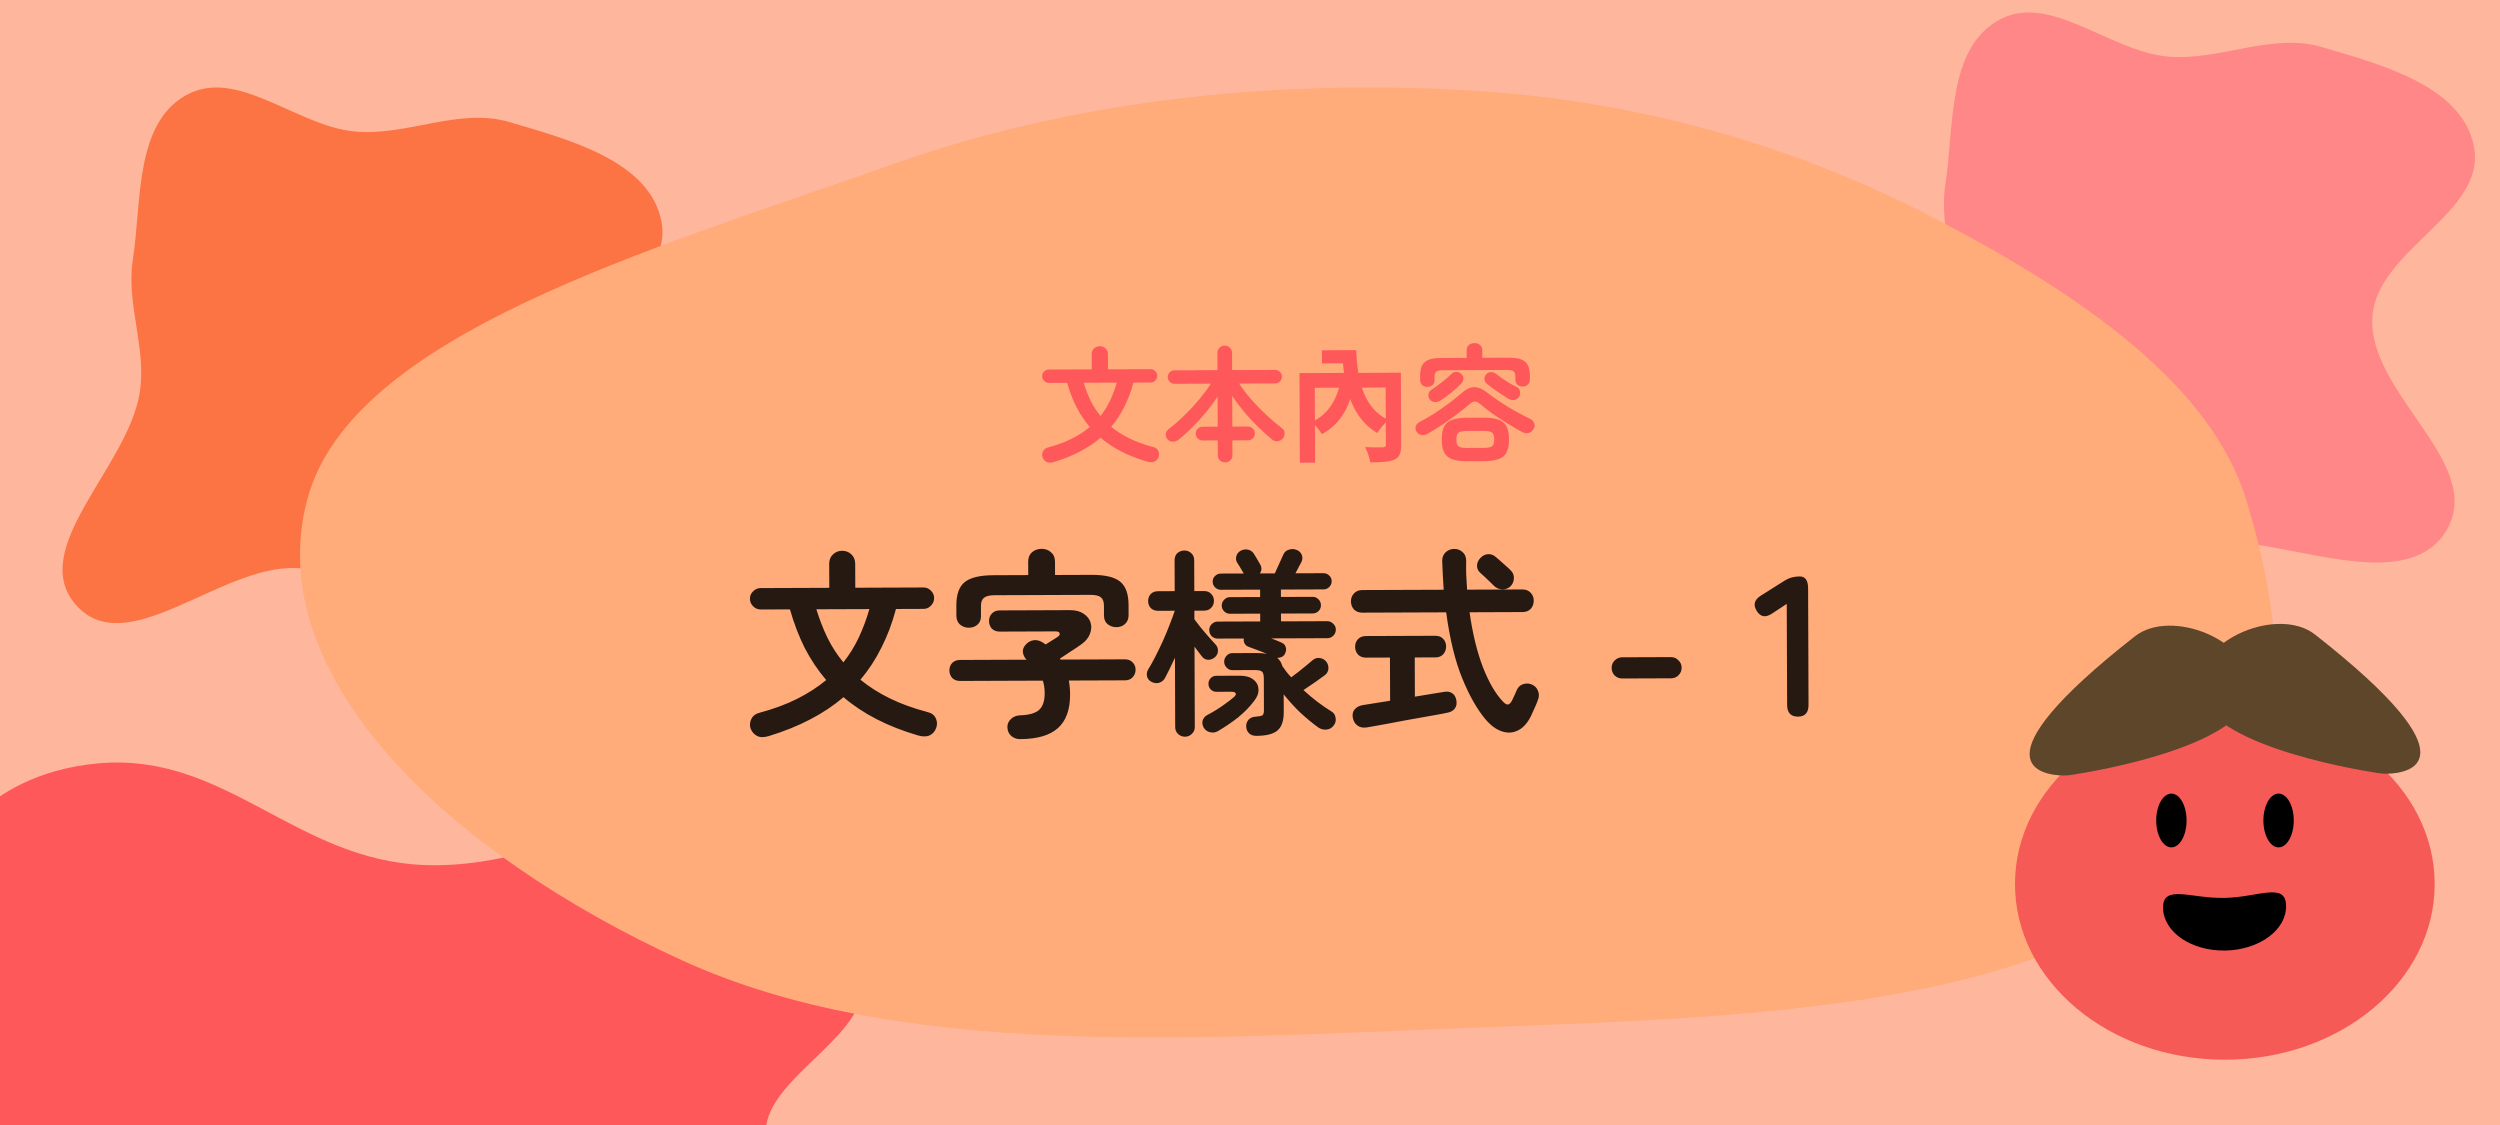
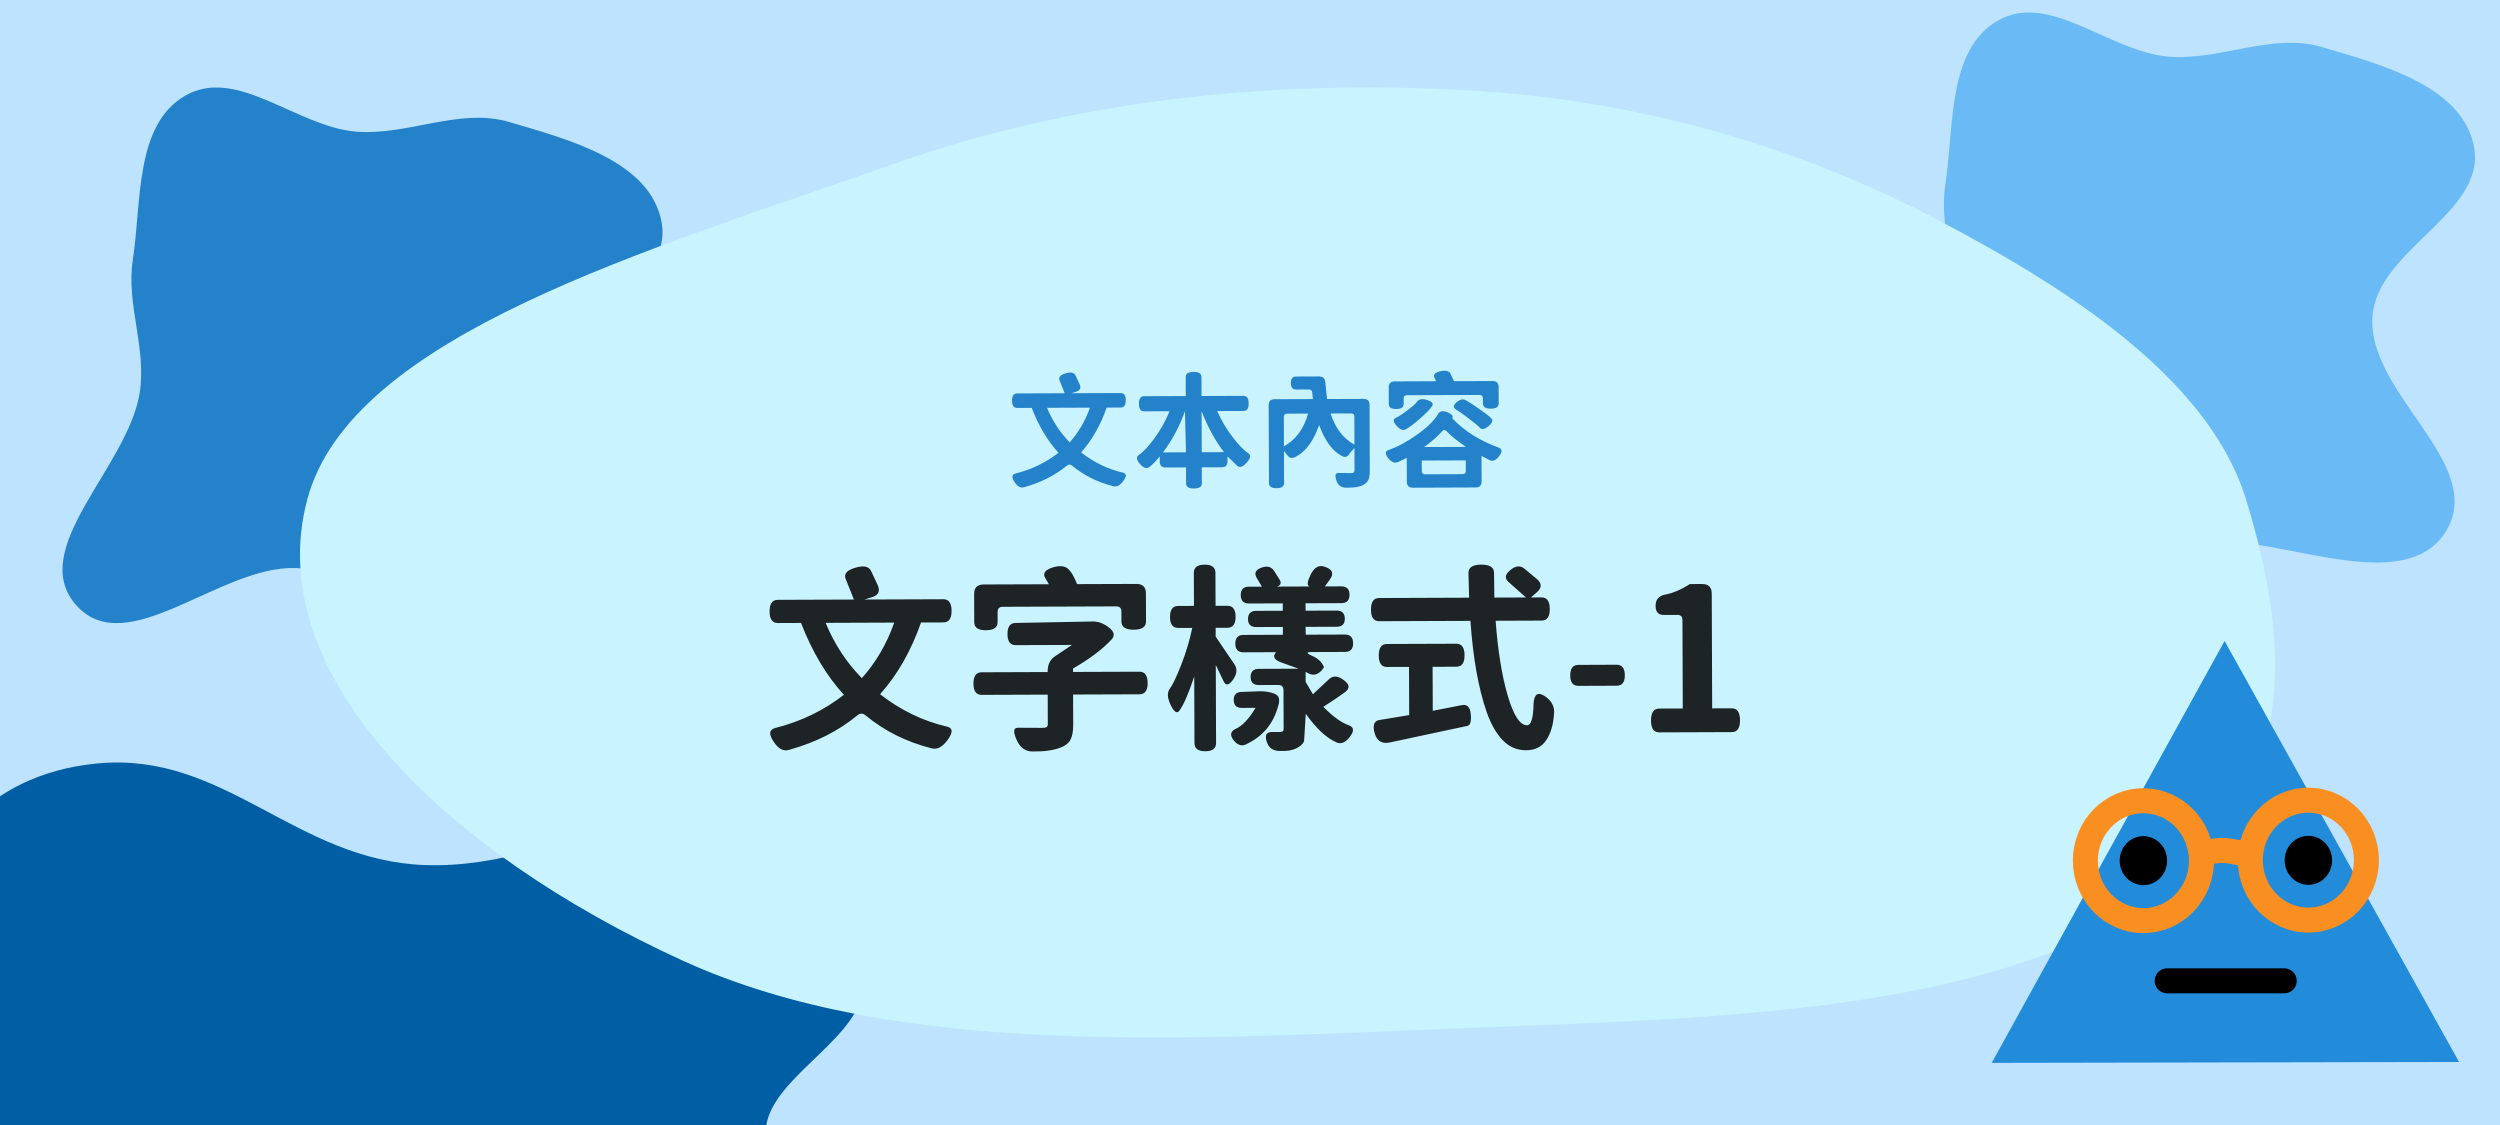
<svg xmlns="http://www.w3.org/2000/svg" width="200" height="90" viewBox="0 0 200 90" fill="none">
-   <g clip-path="url(#clip0_1260_3864)">
-     <rect width="200" height="90" fill="#FEB79D" />
-     <path fill-rule="evenodd" clip-rule="evenodd" d="M-6.18 85.526C-5.521 81.351 -9.948 77.257 -7.655 73.239C-4.948 68.497 -1.652 61.992 7.772 61.078C17.997 60.087 23.6 68.826 33.978 69.205C45.818 69.637 56.588 60.196 66.887 63.237C76.243 66 70.121 74.012 68.975 79.539C68.168 83.434 61.536 86.431 61.267 90.346C60.85 96.397 75.769 103.853 67.023 107.895C58.356 111.9 45.738 103.802 34.253 102.83C27.316 102.243 20.566 103.925 13.618 103.373C4.658 102.66 -7.251 103.227 -11.753 99.17C-16.321 95.052 -6.927 90.254 -6.18 85.526Z" fill="#FE585B" />
-     <path fill-rule="evenodd" clip-rule="evenodd" d="M28.474 10.53C32.649 10.872 36.743 8.58 40.761 9.767C45.503 11.168 52.008 12.874 52.922 17.752C53.913 23.046 45.174 25.946 44.795 31.318C44.363 37.447 53.804 43.022 50.763 48.353C48 53.196 39.988 50.027 34.461 49.434C30.566 49.016 27.569 45.584 23.654 45.444C17.603 45.228 10.147 52.951 6.105 48.424C2.1 43.937 10.197 37.406 11.17 31.46C11.758 27.869 10.075 24.375 10.627 20.779C11.34 16.14 10.773 9.976 14.83 7.646C18.948 5.281 23.746 10.143 28.474 10.53Z" fill="#FC7443" />
-     <path fill-rule="evenodd" clip-rule="evenodd" d="M173.474 4.53C177.649 4.872 181.743 2.58 185.761 3.767C190.503 5.168 197.008 6.874 197.922 11.752C198.913 17.046 190.174 19.946 189.795 25.318C189.363 31.447 198.804 37.022 195.763 42.353C193 47.196 184.988 44.027 179.461 43.434C175.566 43.016 172.569 39.584 168.654 39.444C162.603 39.228 155.147 46.951 151.105 42.424C147.1 37.937 155.198 31.406 156.17 25.46C156.757 21.869 155.075 18.375 155.627 14.779C156.34 10.14 155.773 3.976 159.83 1.646C163.948 -0.719 168.746 4.143 173.474 4.53Z" fill="#FF8787" />
-     <path fill-rule="evenodd" clip-rule="evenodd" d="M117.063 7.205C131.49 7.98 144.155 11.905 154.996 17.578C166.733 23.719 176.896 30.86 179.688 39.971C183.097 51.095 184.354 63.745 171.749 72.255C158.691 81.071 136.857 81.474 117.063 82.25C95.236 83.105 71.899 84.751 54.603 76.845C35.616 68.165 20.857 53.977 24.577 39.971C28.089 26.753 52.105 19.98 71.539 13.095C85.386 8.19 100.98 6.341 117.063 7.205Z" fill="#FFAB7A" />
-     <ellipse cx="177.987" cy="70.727" rx="16.788" ry="14.051" fill="#F55A57" />
-     <ellipse cx="173.711" cy="65.639" rx="1.215" ry="2.151" fill="black" />
-     <ellipse cx="182.286" cy="65.639" rx="1.215" ry="2.151" fill="black" />
-     <path d="M173.043 72.644C173.079 74.572 175.312 76.094 178.031 76.043C180.749 75.992 182.924 74.388 182.888 72.46C182.852 70.533 180.67 71.782 177.952 71.833C175.233 71.884 173.007 70.717 173.043 72.644Z" fill="black" />
-     <path d="M170.796 50.904C173.677 48.645 180.1 51.191 180.1 55.022C180.101 59.542 168.086 61.623 165.801 61.978C165.552 62.017 165.303 62.044 165.054 62.039C163.425 62.006 157.615 61.237 170.796 50.904Z" fill="#6E5232" />
-     <path d="M170.796 50.904C173.677 48.645 180.1 51.191 180.1 55.022C180.101 59.542 168.086 61.623 165.801 61.978C165.552 62.017 165.303 62.044 165.054 62.039C163.425 62.006 157.615 61.237 170.796 50.904Z" fill="url(#paint0_radial_1260_3864)" fill-opacity="0.15" />
-     <path d="M185.2 50.763C182.319 48.505 175.896 51.051 175.896 54.881C175.896 59.401 187.91 61.483 190.195 61.837C190.445 61.876 190.693 61.903 190.942 61.898C192.571 61.866 198.381 61.097 185.2 50.763Z" fill="#6E5232" />
-     <path d="M185.2 50.763C182.319 48.505 175.896 51.051 175.896 54.881C175.896 59.401 187.91 61.483 190.195 61.837C190.445 61.876 190.693 61.903 190.942 61.898C192.571 61.866 198.381 61.097 185.2 50.763Z" fill="url(#paint1_radial_1260_3864)" fill-opacity="0.15" />
-     <path d="M84.316 36.961C84.07 37.035 83.873 37.032 83.726 36.953C83.579 36.88 83.472 36.757 83.405 36.584C83.351 36.424 83.364 36.264 83.443 36.104C83.522 35.944 83.662 35.84 83.862 35.792C84.568 35.603 85.194 35.371 85.739 35.096C86.285 34.82 86.767 34.508 87.186 34.16C86.771 33.675 86.412 33.14 86.11 32.554C85.814 31.962 85.569 31.319 85.373 30.627L83.913 30.632C83.766 30.633 83.639 30.58 83.532 30.474C83.425 30.367 83.371 30.241 83.371 30.094C83.37 29.948 83.423 29.824 83.529 29.724C83.635 29.617 83.762 29.563 83.909 29.562L87.339 29.549L87.334 28.349C87.334 28.156 87.396 27.999 87.522 27.879C87.649 27.758 87.802 27.698 87.982 27.697C88.162 27.697 88.315 27.756 88.442 27.875C88.57 27.995 88.633 28.151 88.634 28.345L88.639 29.545L92.049 29.532C92.195 29.532 92.319 29.584 92.419 29.691C92.526 29.79 92.58 29.913 92.581 30.06C92.581 30.207 92.528 30.334 92.422 30.441C92.322 30.548 92.199 30.602 92.053 30.602L90.673 30.607C90.489 31.301 90.248 31.942 89.95 32.53C89.659 33.118 89.307 33.656 88.896 34.144C89.324 34.495 89.815 34.807 90.369 35.078C90.924 35.35 91.551 35.577 92.252 35.761C92.452 35.807 92.589 35.91 92.663 36.07C92.737 36.23 92.744 36.389 92.685 36.55C92.625 36.723 92.519 36.847 92.366 36.921C92.22 36.995 92.026 36.999 91.786 36.933C90.271 36.492 89.025 35.853 88.049 35.017C87.564 35.432 87.012 35.801 86.393 36.123C85.781 36.445 85.089 36.725 84.316 36.961ZM88.043 33.277C88.341 32.903 88.596 32.492 88.808 32.044C89.02 31.597 89.198 31.119 89.343 30.612L86.693 30.622C86.848 31.128 87.033 31.604 87.248 32.05C87.47 32.496 87.734 32.905 88.043 33.277ZM98.016 36.99C97.85 36.991 97.709 36.938 97.596 36.832C97.482 36.725 97.425 36.582 97.424 36.402L97.42 35.232L96.21 35.237C96.063 35.237 95.933 35.184 95.819 35.078C95.712 34.965 95.658 34.835 95.658 34.689C95.657 34.535 95.71 34.405 95.816 34.298C95.929 34.191 96.059 34.137 96.206 34.137L97.416 34.132L97.407 31.732C97.135 32.14 96.83 32.551 96.491 32.966C96.153 33.38 95.794 33.775 95.416 34.15C95.044 34.524 94.672 34.862 94.299 35.164C94.167 35.271 94.01 35.328 93.83 35.336C93.65 35.336 93.503 35.267 93.389 35.127C93.282 34.994 93.242 34.848 93.268 34.688C93.3 34.528 93.387 34.397 93.526 34.297C93.925 33.995 94.331 33.644 94.742 33.242C95.161 32.834 95.556 32.409 95.928 31.968C96.299 31.52 96.614 31.095 96.873 30.694L93.963 30.705C93.816 30.706 93.689 30.653 93.582 30.546C93.475 30.44 93.421 30.314 93.421 30.167C93.42 30.014 93.473 29.887 93.58 29.786C93.686 29.679 93.812 29.625 93.959 29.625L97.399 29.612L97.394 28.242C97.393 28.069 97.449 27.929 97.562 27.822C97.675 27.708 97.815 27.651 97.982 27.65C98.142 27.649 98.279 27.706 98.392 27.819C98.506 27.925 98.563 28.065 98.564 28.238L98.569 29.608L102.009 29.595C102.162 29.595 102.289 29.647 102.39 29.754C102.497 29.853 102.55 29.98 102.551 30.133C102.551 30.28 102.499 30.407 102.392 30.514C102.293 30.621 102.166 30.675 102.013 30.675L99.133 30.686C99.401 31.098 99.726 31.524 100.108 31.962C100.489 32.394 100.894 32.809 101.322 33.208C101.75 33.606 102.168 33.961 102.576 34.273C102.703 34.366 102.767 34.492 102.768 34.652C102.775 34.812 102.732 34.949 102.639 35.063C102.533 35.19 102.397 35.267 102.23 35.294C102.063 35.322 101.91 35.279 101.77 35.166C101.408 34.867 101.037 34.532 100.656 34.16C100.274 33.788 99.906 33.393 99.551 32.974C99.197 32.549 98.872 32.117 98.577 31.678L98.586 34.128L99.836 34.123C99.989 34.123 100.119 34.175 100.226 34.282C100.333 34.388 100.387 34.518 100.388 34.671C100.388 34.818 100.335 34.948 100.229 35.062C100.123 35.169 99.993 35.223 99.84 35.223L98.59 35.228L98.594 36.398C98.595 36.578 98.539 36.721 98.426 36.828C98.313 36.936 98.176 36.989 98.016 36.99ZM103.96 29.848L111.47 29.82L111.474 31L105.184 31.023L105.206 37.013L103.986 37.018L103.96 29.848ZM110.85 29.822L112.07 29.818L112.091 35.588C112.094 36.228 111.975 36.578 111.546 36.77C111.116 36.961 110.486 36.984 109.616 36.987C109.575 36.637 109.383 36.098 109.212 35.769C109.762 35.797 110.442 35.794 110.632 35.783C110.812 35.783 110.872 35.722 110.871 35.572L110.85 29.822ZM105.753 28.021L107.993 28.013L107.997 29.063L105.757 29.071L105.753 28.021ZM107.213 28.016L108.493 28.011C108.593 30.581 109.17 32.689 111.044 33.592C110.785 33.833 110.377 34.324 110.188 34.645C108.213 33.482 107.545 31.195 107.405 28.555L107.215 28.556L107.213 28.016ZM107.311 30.116L108.412 30.301C108.079 32.403 107.315 33.886 105.748 34.731C105.587 34.452 105.195 33.963 104.954 33.764C106.322 33.109 107.067 31.836 107.311 30.116ZM117.396 36.898C116.896 36.9 116.496 36.848 116.196 36.743C115.895 36.644 115.678 36.468 115.544 36.215C115.409 35.962 115.341 35.612 115.34 35.166C115.338 34.719 115.403 34.369 115.536 34.115C115.668 33.861 115.884 33.684 116.184 33.583C116.483 33.475 116.883 33.42 117.383 33.418L118.663 33.413C119.163 33.412 119.563 33.463 119.864 33.569C120.164 33.668 120.381 33.844 120.516 34.097C120.65 34.349 120.718 34.699 120.72 35.146C120.721 35.593 120.656 35.943 120.524 36.197C120.391 36.45 120.175 36.628 119.875 36.729C119.576 36.837 119.176 36.892 118.676 36.893L117.396 36.898ZM114.184 30.95C114.024 30.951 113.887 30.901 113.773 30.802C113.666 30.702 113.613 30.566 113.612 30.392L113.611 30.072C113.609 29.552 113.731 29.185 113.977 28.971C114.229 28.75 114.659 28.638 115.265 28.636L117.335 28.628L117.333 28.038C117.333 27.845 117.392 27.698 117.512 27.598C117.638 27.497 117.784 27.447 117.951 27.446C118.124 27.445 118.271 27.495 118.392 27.594C118.519 27.694 118.583 27.84 118.583 28.034L118.585 28.624L120.725 28.616C121.332 28.613 121.759 28.722 122.007 28.941C122.261 29.153 122.389 29.52 122.391 30.04L122.392 30.36C122.393 30.533 122.336 30.67 122.223 30.77C122.11 30.871 121.974 30.921 121.814 30.922C121.654 30.922 121.517 30.876 121.403 30.783C121.29 30.69 121.233 30.557 121.232 30.384L121.231 30.114C121.23 29.927 121.183 29.794 121.089 29.714C121.003 29.635 120.836 29.595 120.589 29.596L115.409 29.616C115.162 29.616 114.993 29.657 114.9 29.737C114.807 29.818 114.76 29.951 114.761 30.138L114.762 30.408C114.763 30.581 114.706 30.715 114.594 30.808C114.481 30.902 114.344 30.949 114.184 30.95ZM114.188 34.71C114.022 34.804 113.858 34.835 113.698 34.802C113.538 34.769 113.411 34.676 113.317 34.523C113.23 34.37 113.213 34.224 113.266 34.084C113.318 33.943 113.428 33.83 113.594 33.742C113.974 33.547 114.363 33.323 114.762 33.068C115.161 32.806 115.55 32.535 115.929 32.254C116.314 31.965 116.663 31.684 116.976 31.41C117.295 31.122 117.614 30.977 117.934 30.976C118.261 30.975 118.588 31.104 118.916 31.363C119.223 31.601 119.567 31.85 119.948 32.109C120.336 32.367 120.74 32.616 121.161 32.854C121.582 33.093 121.993 33.308 122.394 33.5C122.547 33.572 122.658 33.685 122.725 33.838C122.792 33.985 122.783 34.138 122.697 34.298C122.61 34.465 122.478 34.576 122.298 34.63C122.125 34.677 121.948 34.655 121.767 34.562C121.393 34.357 121.003 34.128 120.595 33.876C120.187 33.624 119.793 33.366 119.412 33.101C119.038 32.829 118.7 32.567 118.399 32.314C118.245 32.182 118.105 32.119 117.978 32.126C117.858 32.126 117.722 32.194 117.569 32.328C117.27 32.582 116.931 32.853 116.552 33.141C116.18 33.423 115.791 33.701 115.385 33.976C114.98 34.244 114.58 34.489 114.188 34.71ZM117.392 35.838L118.672 35.833C119.032 35.832 119.265 35.785 119.372 35.691C119.485 35.597 119.541 35.417 119.54 35.15C119.539 34.877 119.481 34.697 119.368 34.611C119.261 34.518 119.027 34.472 118.667 34.473L117.387 34.478C117.02 34.48 116.781 34.527 116.668 34.621C116.561 34.708 116.509 34.888 116.51 35.161C116.511 35.428 116.565 35.608 116.672 35.701C116.785 35.794 117.026 35.84 117.392 35.838ZM115.248 32.036C115.102 32.13 114.945 32.174 114.779 32.168C114.619 32.162 114.482 32.082 114.368 31.929C114.287 31.816 114.257 31.686 114.276 31.54C114.302 31.386 114.382 31.266 114.515 31.179C114.788 31.005 115.067 30.803 115.353 30.576C115.645 30.348 115.894 30.134 116.1 29.933C116.213 29.812 116.346 29.752 116.5 29.751C116.66 29.751 116.796 29.807 116.91 29.92C117.024 30.026 117.078 30.153 117.072 30.299C117.065 30.439 117.009 30.566 116.903 30.68C116.657 30.934 116.395 31.175 116.116 31.403C115.843 31.631 115.554 31.842 115.248 32.036ZM120.678 31.906C120.511 31.8 120.32 31.677 120.106 31.538C119.892 31.399 119.682 31.256 119.475 31.11C119.274 30.958 119.1 30.822 118.953 30.702C118.833 30.603 118.766 30.48 118.752 30.333C118.745 30.186 118.791 30.06 118.89 29.953C118.983 29.839 119.103 29.779 119.25 29.771C119.403 29.757 119.536 29.797 119.65 29.89C119.804 30.009 119.981 30.139 120.182 30.278C120.382 30.41 120.583 30.54 120.783 30.666C120.99 30.785 121.181 30.887 121.354 30.974C121.488 31.04 121.568 31.146 121.595 31.293C121.629 31.439 121.61 31.579 121.537 31.713C121.451 31.866 121.324 31.96 121.158 31.994C120.991 32.022 120.831 31.992 120.678 31.906Z" fill="#FE585B" />
-     <path d="M61.507 58.884C61.112 59.003 60.798 58.999 60.563 58.872C60.328 58.755 60.156 58.559 60.048 58.282C59.962 58.026 59.983 57.77 60.11 57.514C60.237 57.257 60.46 57.091 60.78 57.015C61.909 56.712 62.911 56.34 63.784 55.9C64.657 55.459 65.428 54.961 66.098 54.403C65.434 53.627 64.86 52.771 64.377 51.834C63.904 50.886 63.511 49.858 63.197 48.75L60.861 48.759C60.627 48.76 60.424 48.675 60.252 48.505C60.081 48.335 59.995 48.133 59.994 47.898C59.993 47.663 60.078 47.466 60.248 47.305C60.418 47.134 60.62 47.048 60.855 47.047L66.343 47.026L66.336 45.106C66.335 44.797 66.435 44.546 66.637 44.353C66.839 44.16 67.084 44.064 67.372 44.063C67.66 44.062 67.906 44.157 68.109 44.348C68.312 44.539 68.415 44.789 68.416 45.099L68.423 47.019L73.879 46.998C74.113 46.998 74.311 47.082 74.472 47.252C74.643 47.412 74.729 47.609 74.73 47.843C74.731 48.078 74.646 48.281 74.476 48.452C74.317 48.623 74.12 48.71 73.885 48.711L71.677 48.719C71.383 49.829 70.997 50.855 70.52 51.795C70.055 52.735 69.493 53.596 68.834 54.377C69.519 54.94 70.305 55.438 71.192 55.873C72.079 56.306 73.083 56.671 74.204 56.965C74.524 57.039 74.743 57.203 74.862 57.459C74.98 57.715 74.992 57.97 74.896 58.227C74.801 58.505 74.632 58.702 74.387 58.821C74.152 58.939 73.843 58.945 73.459 58.84C71.035 58.134 69.042 57.112 67.479 55.774C66.703 56.438 65.82 57.028 64.83 57.544C63.85 58.06 62.743 58.507 61.507 58.884ZM67.469 52.99C67.947 52.391 68.355 51.734 68.694 51.018C69.032 50.302 69.317 49.538 69.549 48.727L65.309 48.742C65.558 49.552 65.854 50.314 66.198 51.027C66.552 51.74 66.976 52.395 67.469 52.99ZM81.604 59.13C81.326 59.131 81.086 59.041 80.883 58.861C80.69 58.68 80.593 58.446 80.592 58.158C80.591 57.912 80.686 57.699 80.878 57.517C81.069 57.335 81.314 57.238 81.613 57.226C82.317 57.202 82.817 57.061 83.115 56.804C83.424 56.536 83.576 56.083 83.574 55.443C83.573 55.08 83.524 54.749 83.427 54.451L76.802 54.476C76.546 54.477 76.338 54.397 76.178 54.238C76.028 54.068 75.952 53.865 75.951 53.631C75.951 53.396 76.024 53.199 76.173 53.038C76.333 52.877 76.54 52.797 76.796 52.796L82.124 52.776C81.974 52.627 81.878 52.441 81.834 52.217C81.801 51.993 81.87 51.785 82.04 51.592C82.21 51.389 82.417 51.266 82.662 51.222C82.908 51.178 83.159 51.236 83.415 51.395C83.458 51.416 83.495 51.443 83.527 51.475C83.57 51.496 83.613 51.522 83.656 51.554L84.55 50.991C84.731 50.884 84.805 50.777 84.772 50.67C84.751 50.563 84.638 50.511 84.436 50.511L79.988 50.528C79.721 50.529 79.508 50.45 79.347 50.29C79.197 50.12 79.122 49.918 79.121 49.683C79.12 49.448 79.194 49.251 79.343 49.09C79.502 48.919 79.715 48.833 79.982 48.832L85.582 48.811C86.04 48.809 86.409 48.904 86.687 49.095C86.975 49.286 87.163 49.525 87.249 49.813C87.336 50.101 87.316 50.405 87.189 50.725C87.073 51.035 86.839 51.313 86.488 51.56C86.296 51.699 86.041 51.871 85.722 52.075C85.413 52.278 85.105 52.482 84.796 52.686L84.844 52.766L89.996 52.747C90.252 52.746 90.455 52.825 90.605 52.984C90.766 53.144 90.846 53.341 90.847 53.576C90.848 53.81 90.769 54.013 90.609 54.184C90.461 54.345 90.258 54.426 90.002 54.427L85.507 54.443C85.572 54.795 85.605 55.163 85.607 55.547C85.611 56.774 85.284 57.676 84.625 58.255C83.976 58.833 82.969 59.125 81.604 59.13ZM77.507 50.217C77.24 50.218 77.005 50.134 76.802 49.964C76.609 49.794 76.512 49.559 76.511 49.261L76.508 48.445C76.505 47.559 76.727 46.935 77.173 46.57C77.63 46.206 78.392 46.022 79.459 46.018L82.259 46.007L82.255 44.935C82.254 44.615 82.354 44.364 82.556 44.182C82.769 44 83.025 43.908 83.323 43.907C83.622 43.906 83.873 43.996 84.076 44.177C84.29 44.357 84.398 44.608 84.399 44.928L84.403 45.999L87.315 45.989C88.392 45.985 89.156 46.163 89.605 46.524C90.055 46.885 90.281 47.508 90.284 48.394L90.287 49.21C90.288 49.508 90.193 49.743 90.002 49.915C89.821 50.086 89.592 50.172 89.315 50.173C89.048 50.174 88.813 50.095 88.61 49.936C88.417 49.777 88.32 49.548 88.319 49.249L88.316 48.449C88.315 48.14 88.234 47.921 88.074 47.794C87.924 47.656 87.641 47.587 87.225 47.589L79.561 47.617C79.156 47.619 78.873 47.689 78.714 47.829C78.554 47.957 78.475 48.176 78.476 48.485L78.479 49.285C78.48 49.584 78.385 49.814 78.194 49.974C78.013 50.135 77.784 50.216 77.507 50.217ZM100.515 58.868C100.259 58.869 100.061 58.8 99.922 58.662C99.783 58.524 99.708 58.348 99.696 58.135C99.685 57.922 99.748 57.735 99.886 57.574C100.024 57.424 100.221 57.344 100.477 57.332C100.755 57.31 100.93 57.272 101.005 57.218C101.079 57.154 101.116 57.015 101.115 56.802L101.106 54.29C101.105 53.991 101.056 53.804 100.96 53.73C100.864 53.645 100.666 53.603 100.367 53.604L98.576 53.611C98.405 53.612 98.255 53.543 98.127 53.405C97.998 53.266 97.934 53.112 97.933 52.941C97.932 52.76 97.996 52.6 98.123 52.461C98.251 52.322 98.4 52.252 98.57 52.251L100.49 52.244C100.661 52.243 100.816 52.248 100.954 52.258C101.093 52.268 101.221 52.284 101.339 52.305C101.104 52.199 100.863 52.104 100.618 52.019C100.372 51.924 100.148 51.84 99.945 51.766C99.774 51.713 99.651 51.623 99.576 51.495C99.501 51.367 99.479 51.229 99.51 51.08L97.414 51.087C97.233 51.088 97.073 51.025 96.933 50.897C96.805 50.759 96.74 50.594 96.74 50.402C96.739 50.22 96.802 50.066 96.93 49.937C97.068 49.798 97.228 49.728 97.409 49.727L100.817 49.715L100.815 49.091L98.399 49.1C98.217 49.1 98.062 49.037 97.934 48.909C97.806 48.782 97.741 48.627 97.74 48.446C97.74 48.265 97.803 48.11 97.931 47.981C98.058 47.842 98.213 47.772 98.394 47.772L100.81 47.763L100.808 47.171L97.672 47.182C97.49 47.183 97.335 47.12 97.207 46.992C97.078 46.864 97.014 46.71 97.013 46.529C97.013 46.347 97.076 46.198 97.204 46.08C97.331 45.952 97.486 45.887 97.667 45.886L99.507 45.88L99.491 45.864C99.416 45.725 99.324 45.571 99.217 45.401C99.11 45.22 99.024 45.081 98.96 44.986C98.874 44.837 98.857 44.666 98.91 44.474C98.973 44.281 99.1 44.137 99.292 44.04C99.473 43.954 99.66 43.932 99.852 43.974C100.044 44.016 100.199 44.128 100.317 44.309C100.392 44.425 100.478 44.569 100.575 44.739C100.682 44.91 100.762 45.048 100.816 45.155C100.956 45.41 100.946 45.65 100.787 45.875L101.987 45.87C102.05 45.731 102.13 45.555 102.225 45.341C102.32 45.128 102.41 44.93 102.495 44.748C102.579 44.556 102.632 44.438 102.653 44.396C102.738 44.182 102.887 44.043 103.1 43.978C103.313 43.903 103.521 43.907 103.724 43.992C103.927 44.066 104.066 44.199 104.141 44.39C104.217 44.582 104.207 44.774 104.111 44.966C104.09 45.02 104.027 45.137 103.921 45.319C103.825 45.501 103.73 45.682 103.635 45.864L105.875 45.856C106.056 45.855 106.211 45.919 106.339 46.046C106.468 46.163 106.532 46.312 106.533 46.493C106.534 46.675 106.47 46.83 106.343 46.958C106.215 47.087 106.061 47.151 105.88 47.152L102.472 47.164L102.474 47.757L105.018 47.747C105.199 47.746 105.354 47.815 105.483 47.953C105.611 48.081 105.676 48.235 105.676 48.417C105.677 48.598 105.614 48.753 105.486 48.881C105.358 49.01 105.204 49.074 105.023 49.075L102.479 49.084L102.481 49.709L106.177 49.695C106.369 49.694 106.529 49.763 106.658 49.901C106.797 50.029 106.867 50.183 106.867 50.364C106.868 50.556 106.799 50.722 106.661 50.861C106.534 50.989 106.374 51.054 106.182 51.055L101.686 51.071C101.846 51.124 102.001 51.182 102.151 51.246C102.311 51.309 102.445 51.367 102.551 51.42C102.712 51.494 102.813 51.611 102.857 51.771C102.911 51.931 102.895 52.096 102.811 52.267C102.758 52.395 102.667 52.492 102.54 52.556C102.422 52.61 102.3 52.632 102.172 52.622C102.375 52.792 102.515 53.015 102.59 53.292C102.697 53.43 102.805 53.579 102.912 53.739C103.03 53.888 103.158 54.037 103.298 54.185C103.457 54.068 103.649 53.923 103.872 53.751C104.095 53.569 104.313 53.392 104.526 53.221C104.739 53.05 104.898 52.916 105.005 52.819C105.175 52.669 105.366 52.61 105.58 52.641C105.804 52.672 105.98 52.773 106.109 52.943C106.238 53.113 106.292 53.305 106.271 53.519C106.251 53.721 106.155 53.887 105.985 54.016C105.804 54.144 105.544 54.332 105.203 54.578C104.863 54.814 104.554 55.023 104.277 55.206C105.016 55.886 105.759 56.454 106.508 56.91C106.7 57.016 106.813 57.186 106.846 57.42C106.889 57.644 106.842 57.847 106.704 58.029C106.555 58.232 106.358 58.345 106.113 58.367C105.879 58.389 105.66 58.331 105.456 58.194C104.975 57.843 104.494 57.445 104.012 56.999C103.541 56.542 103.102 56.058 102.695 55.548L102.7 56.972C102.702 57.654 102.539 58.14 102.209 58.429C101.88 58.719 101.315 58.865 100.515 58.868ZM94.803 58.937C94.59 58.938 94.403 58.864 94.242 58.715C94.093 58.577 94.017 58.391 94.016 58.156L93.996 52.62C93.858 52.919 93.721 53.208 93.583 53.486C93.445 53.763 93.318 54.014 93.202 54.239C93.096 54.431 92.936 54.56 92.723 54.625C92.521 54.679 92.318 54.653 92.115 54.547C91.933 54.452 91.815 54.308 91.761 54.116C91.718 53.914 91.749 53.727 91.855 53.556C92.035 53.267 92.226 52.925 92.427 52.53C92.629 52.134 92.83 51.718 93.031 51.279C93.232 50.831 93.412 50.398 93.57 49.981C93.739 49.554 93.876 49.18 93.982 48.86L92.654 48.865C92.409 48.866 92.211 48.792 92.061 48.643C91.922 48.494 91.852 48.308 91.851 48.084C91.85 47.86 91.919 47.673 92.057 47.523C92.206 47.373 92.403 47.298 92.648 47.297L93.976 47.292L93.967 44.828C93.966 44.583 94.04 44.39 94.189 44.251C94.348 44.112 94.535 44.042 94.748 44.041C94.961 44.04 95.143 44.109 95.293 44.247C95.453 44.385 95.534 44.577 95.535 44.822L95.544 47.286L96.312 47.283C96.557 47.282 96.75 47.356 96.889 47.505C97.039 47.654 97.114 47.84 97.115 48.064C97.116 48.288 97.042 48.475 96.893 48.625C96.755 48.775 96.563 48.85 96.318 48.851L95.55 48.854L95.552 49.542C95.692 49.723 95.858 49.941 96.051 50.196C96.254 50.441 96.463 50.685 96.677 50.93C96.892 51.164 97.074 51.366 97.224 51.536C97.374 51.685 97.444 51.861 97.434 52.063C97.434 52.266 97.355 52.437 97.196 52.576C97.036 52.715 96.855 52.785 96.652 52.786C96.45 52.776 96.284 52.686 96.155 52.516C96.08 52.41 95.989 52.293 95.882 52.165C95.786 52.027 95.678 51.883 95.561 51.734L95.584 58.15C95.585 58.385 95.506 58.572 95.346 58.711C95.198 58.861 95.016 58.936 94.803 58.937ZM97.426 58.495C97.234 58.603 97.026 58.63 96.802 58.578C96.578 58.525 96.406 58.398 96.288 58.196C96.181 57.993 96.159 57.796 96.222 57.604C96.296 57.411 96.434 57.267 96.637 57.17C96.85 57.063 97.084 56.928 97.339 56.768C97.595 56.607 97.845 56.435 98.089 56.253C98.345 56.071 98.557 55.904 98.727 55.754C98.855 55.637 98.897 55.541 98.854 55.466C98.822 55.381 98.704 55.339 98.502 55.339L97.302 55.344C97.131 55.344 96.982 55.281 96.853 55.153C96.735 55.026 96.676 54.877 96.675 54.706C96.675 54.535 96.733 54.386 96.85 54.257C96.977 54.129 97.126 54.064 97.297 54.064L99.169 54.057C99.638 54.055 100.001 54.155 100.258 54.357C100.526 54.558 100.665 54.819 100.677 55.139C100.7 55.449 100.578 55.769 100.313 56.101C99.952 56.571 99.527 57.005 99.037 57.401C98.548 57.787 98.011 58.152 97.426 58.495ZM118.846 57.552C118.171 56.754 117.549 55.658 116.978 54.263C116.407 52.867 115.98 51.109 115.694 48.987L108.974 49.012C108.708 49.013 108.489 48.929 108.318 48.759C108.157 48.578 108.076 48.36 108.075 48.104C108.074 47.858 108.153 47.65 108.313 47.479C108.483 47.297 108.701 47.205 108.968 47.204L115.496 47.18C115.473 46.818 115.45 46.444 115.428 46.06C115.416 45.676 115.398 45.287 115.375 44.893C115.374 44.594 115.464 44.359 115.645 44.188C115.836 44.006 116.065 43.914 116.332 43.913C116.598 43.912 116.823 43.997 117.005 44.167C117.197 44.326 117.294 44.56 117.295 44.87C117.286 45.264 117.287 45.654 117.3 46.038C117.322 46.421 117.345 46.8 117.368 47.173L121.8 47.157C122.077 47.156 122.296 47.246 122.457 47.426C122.617 47.596 122.698 47.804 122.699 48.05C122.7 48.306 122.621 48.525 122.461 48.706C122.302 48.878 122.084 48.964 121.806 48.965L117.566 48.981C117.807 50.686 118.165 52.157 118.639 53.393C119.123 54.617 119.66 55.533 120.249 56.139C120.41 56.309 120.543 56.383 120.65 56.361C120.767 56.329 120.873 56.216 120.969 56.024C121.021 55.907 121.085 55.773 121.159 55.623C121.233 55.463 121.291 55.33 121.334 55.223C121.439 54.977 121.604 54.816 121.828 54.741C122.062 54.655 122.297 54.659 122.532 54.754C122.778 54.86 122.944 55.025 123.03 55.248C123.126 55.461 123.138 55.68 123.064 55.904C122.99 56.129 122.906 56.342 122.811 56.545C122.726 56.748 122.625 56.972 122.509 57.218C122.223 57.817 121.873 58.218 121.457 58.422C121.042 58.637 120.605 58.665 120.146 58.507C119.697 58.359 119.264 58.041 118.846 57.552ZM109.329 58.195C109.03 58.239 108.784 58.187 108.592 58.038C108.399 57.9 108.276 57.692 108.222 57.415C108.178 57.138 108.23 56.914 108.379 56.743C108.538 56.561 108.762 56.448 109.05 56.404C109.125 56.393 109.364 56.355 109.769 56.289C110.175 56.224 110.654 56.148 111.209 56.06L111.196 52.604L109.276 52.611C109.009 52.612 108.796 52.528 108.635 52.358C108.485 52.188 108.41 51.985 108.409 51.751C108.408 51.505 108.482 51.302 108.63 51.142C108.79 50.97 109.003 50.884 109.269 50.883L114.837 50.863C115.104 50.862 115.312 50.946 115.462 51.116C115.612 51.276 115.688 51.478 115.689 51.724C115.689 51.958 115.616 52.161 115.467 52.332C115.318 52.504 115.11 52.59 114.844 52.591L113.18 52.597L113.191 55.733C113.756 55.645 114.252 55.564 114.679 55.487C115.116 55.411 115.387 55.367 115.494 55.356C115.771 55.302 115.995 55.333 116.166 55.45C116.348 55.566 116.461 55.753 116.504 56.008C116.559 56.264 116.522 56.483 116.395 56.665C116.278 56.836 116.097 56.949 115.852 57.003C115.756 57.025 115.543 57.068 115.213 57.133C114.882 57.188 114.482 57.259 114.013 57.346C113.544 57.433 113.054 57.52 112.542 57.607C112.031 57.705 111.54 57.798 111.071 57.885C110.613 57.972 110.224 58.042 109.904 58.097C109.595 58.151 109.403 58.184 109.329 58.195ZM120.807 46.937C120.615 47.097 120.392 47.167 120.136 47.147C119.89 47.127 119.677 47.026 119.495 46.845C119.42 46.76 119.312 46.654 119.173 46.527C119.034 46.388 118.895 46.256 118.756 46.128C118.617 46.001 118.504 45.9 118.419 45.825C118.248 45.677 118.161 45.485 118.161 45.25C118.17 45.016 118.26 44.813 118.43 44.641C118.6 44.459 118.797 44.357 119.021 44.335C119.256 44.313 119.469 44.387 119.662 44.557C119.758 44.631 119.887 44.743 120.047 44.891C120.208 45.029 120.363 45.167 120.513 45.306C120.673 45.444 120.791 45.555 120.866 45.64C121.048 45.821 121.129 46.039 121.109 46.295C121.099 46.541 120.998 46.755 120.807 46.937ZM129.783 54.279C129.548 54.28 129.345 54.201 129.174 54.042C129.013 53.871 128.932 53.669 128.931 53.434C128.931 53.2 129.01 53.002 129.169 52.842C129.339 52.67 129.542 52.584 129.776 52.583L133.68 52.569C133.915 52.568 134.113 52.653 134.273 52.823C134.444 52.982 134.53 53.179 134.531 53.414C134.532 53.648 134.448 53.851 134.278 54.023C134.118 54.183 133.921 54.264 133.687 54.265L129.783 54.279ZM143.838 57.331C143.262 57.333 142.973 57.02 142.97 56.39L142.94 48.31L141.791 49.067C141.259 49.431 140.843 49.369 140.542 48.879C140.231 48.39 140.342 47.979 140.874 47.646L142.789 46.439C142.981 46.321 143.167 46.24 143.349 46.197C143.53 46.143 143.738 46.115 143.972 46.115C144.42 46.113 144.645 46.427 144.648 47.056L144.682 56.384C144.685 57.013 144.403 57.329 143.838 57.331Z" fill="black" fill-opacity="0.85" />
+   <g clip-path="url(#clip0_2306_6053)">
+     <rect width="200" height="90" fill="#BDE3FF" />
+     <path fill-rule="evenodd" clip-rule="evenodd" d="M-6.18 85.526C-5.521 81.351 -9.948 77.257 -7.655 73.239C-4.948 68.497 -1.652 61.992 7.772 61.078C17.997 60.087 23.6 68.826 33.978 69.205C45.818 69.637 56.588 60.196 66.887 63.237C76.243 66 70.121 74.012 68.975 79.539C68.168 83.434 61.536 86.431 61.267 90.346C60.85 96.397 75.769 103.853 67.023 107.895C58.356 111.9 45.738 103.802 34.253 102.83C27.316 102.243 20.566 103.925 13.618 103.373C4.658 102.66 -7.251 103.227 -11.753 99.17C-16.321 95.052 -6.927 90.254 -6.18 85.526Z" fill="#005EA5" />
+     <path fill-rule="evenodd" clip-rule="evenodd" d="M28.474 10.53C32.649 10.872 36.743 8.58 40.761 9.767C45.503 11.168 52.008 12.874 52.922 17.752C53.913 23.046 45.174 25.946 44.795 31.318C44.363 37.447 53.804 43.022 50.763 48.353C48 53.196 39.988 50.027 34.461 49.434C30.566 49.016 27.569 45.584 23.654 45.444C17.603 45.228 10.147 52.951 6.105 48.424C2.1 43.937 10.197 37.406 11.17 31.46C11.758 27.869 10.075 24.375 10.627 20.779C11.34 16.14 10.773 9.976 14.83 7.646C18.948 5.281 23.746 10.143 28.474 10.53Z" fill="#2382C9" />
+     <path fill-rule="evenodd" clip-rule="evenodd" d="M173.474 4.53C177.649 4.872 181.743 2.58 185.761 3.767C190.503 5.168 197.008 6.874 197.922 11.752C198.913 17.046 190.174 19.946 189.795 25.318C189.363 31.447 198.804 37.022 195.763 42.353C193 47.196 184.988 44.027 179.461 43.434C175.566 43.016 172.569 39.584 168.654 39.444C162.603 39.228 155.147 46.951 151.105 42.424C147.1 37.937 155.198 31.406 156.17 25.46C156.757 21.869 155.075 18.375 155.627 14.779C156.34 10.14 155.773 3.976 159.83 1.646C163.948 -0.719 168.746 4.143 173.474 4.53Z" fill="#69BAF5" />
+     <path fill-rule="evenodd" clip-rule="evenodd" d="M117.063 7.205C131.49 7.98 144.155 11.905 154.996 17.578C166.733 23.719 176.896 30.86 179.688 39.971C183.097 51.095 184.354 63.745 171.749 72.255C158.691 81.071 136.857 81.474 117.063 82.25C95.236 83.105 71.899 84.751 54.603 76.845C35.616 68.165 20.857 53.977 24.577 39.971C28.089 26.753 52.105 19.98 71.539 13.095C85.386 8.19 100.98 6.341 117.063 7.205Z" fill="#C9F4FF" />
+     <path d="M177.967 51.28L196.726 84.958L159.338 85.03L177.967 51.28Z" fill="#228CDA" />
+     <path d="M173.373 78.465H182.74" stroke="black" stroke-width="2" stroke-linecap="round" />
+     <ellipse cx="171.472" cy="68.853" rx="4.643" ry="4.795" transform="rotate(-0.110477 171.472 68.8528)" stroke="#FA8F21" stroke-width="2" />
+     <ellipse cx="184.669" cy="68.812" rx="4.643" ry="4.795" transform="rotate(-0.110477 184.669 68.8118)" stroke="#FA8F21" stroke-width="2" />
+     <path d="M175.55 68.472C175.55 68.472 176.816 68.054 177.654 68.034C178.594 68.011 180.025 68.464 180.025 68.464" stroke="#FA8F21" stroke-width="2" />
+     <ellipse cx="171.471" cy="68.852" rx="1.898" ry="1.961" transform="rotate(-0.110477 171.471 68.8518)" fill="black" />
+     <ellipse cx="184.67" cy="68.826" rx="1.898" ry="1.961" transform="rotate(-0.110477 184.67 68.8264)" fill="black" />
+     <path d="M87.195 32.612L83.765 32.625C84.202 33.683 84.805 34.604 85.575 35.388C86.279 34.606 86.819 33.68 87.195 32.612ZM89.65 31.443C89.924 31.442 90.061 31.635 90.062 32.022C90.064 32.408 89.928 32.602 89.655 32.603L88.535 32.607C88.04 34.022 87.358 35.218 86.488 36.195C87.524 36.998 88.639 37.537 89.834 37.812C90.127 37.878 90.142 38.095 89.876 38.462C89.611 38.837 89.335 38.981 89.048 38.895C87.793 38.573 86.701 38.027 85.772 37.258C85.631 37.138 85.491 37.135 85.352 37.249C84.415 38.026 83.28 38.6 81.948 38.972C81.662 39.066 81.398 38.927 81.157 38.555C80.915 38.189 80.941 37.965 81.234 37.884C82.526 37.559 83.674 37.005 84.678 36.222C83.808 35.271 83.093 34.074 82.535 32.63L81.375 32.634C81.101 32.635 80.964 32.442 80.963 32.055C80.961 31.669 81.097 31.475 81.37 31.474L85.18 31.46L84.766 30.431C84.666 30.178 84.825 29.991 85.244 29.869C85.671 29.741 85.938 29.8 86.045 30.046L86.368 30.735C86.502 31.035 86.413 31.235 86.1 31.336L85.71 31.458L89.65 31.443ZM96.138 36.179L97.918 36.172C97.208 35.242 96.61 34.147 96.126 32.889L96.138 36.179ZM93.038 36.191L94.878 36.184L94.796 32.894C94.354 34.129 93.768 35.228 93.038 36.191ZM99.894 32.275C99.895 32.675 99.759 32.876 99.486 32.877L97.376 32.885C97.705 33.63 98.114 34.322 98.603 34.96C99.092 35.598 99.517 36.036 99.878 36.275C100.092 36.421 100.043 36.668 99.731 37.016C99.419 37.364 99.166 37.444 98.972 37.259L98.199 36.511L98.201 36.901C98.202 37.221 98.042 37.382 97.722 37.383L96.142 37.389L96.147 38.669C96.148 38.942 95.939 39.08 95.519 39.081C95.099 39.083 94.888 38.947 94.887 38.674L94.882 37.394L93.262 37.4C92.942 37.401 92.782 37.242 92.781 36.922L92.779 36.511C92.454 36.906 92.185 37.184 91.972 37.344C91.76 37.525 91.506 37.456 91.211 37.137C90.924 36.812 90.879 36.572 91.079 36.418C91.445 36.176 91.87 35.725 92.354 35.063C92.845 34.395 93.249 33.673 93.566 32.899L91.526 32.906C91.252 32.907 91.115 32.708 91.114 32.308C91.112 31.901 91.248 31.697 91.521 31.696L94.861 31.684L94.856 30.164C94.855 29.89 95.064 29.753 95.484 29.752C95.904 29.75 96.115 29.886 96.116 30.159L96.121 31.679L99.481 31.667C99.754 31.666 99.892 31.869 99.894 32.275ZM108.347 33.334C108.347 33.16 108.26 33.074 108.086 33.075L106.446 33.081C106.824 34.253 107.461 35.084 108.356 35.574L108.347 33.334ZM102.967 33.094C102.793 33.094 102.707 33.181 102.707 33.355L102.716 35.705C103.668 35.175 104.311 34.302 104.646 33.087L102.967 33.094ZM109.082 31.911C109.402 31.91 109.563 32.069 109.564 32.389L109.583 37.639C109.585 37.973 109.546 38.226 109.466 38.4C109.387 38.58 109.221 38.727 108.968 38.842C108.715 38.962 108.292 39.021 107.698 39.016C107.305 39.024 107.041 38.829 106.906 38.429C106.778 38.03 106.827 37.833 107.054 37.839C107.194 37.845 107.551 37.847 108.124 37.845C108.284 37.844 108.364 37.77 108.363 37.624L108.357 35.834C108.078 36.142 107.938 36.309 107.939 36.335C107.773 36.583 107.556 36.62 107.289 36.448C106.567 36.044 105.981 35.229 105.53 34.004C105.081 35.286 104.458 36.132 103.659 36.541C103.393 36.702 103.166 36.66 102.979 36.414L102.718 36.075L102.727 38.645C102.728 38.918 102.525 39.055 102.119 39.057C101.719 39.058 101.518 38.922 101.517 38.649L101.494 32.419C101.493 32.099 101.652 31.939 101.972 31.937L105.032 31.926L104.98 31.416C104.966 31.243 104.873 31.157 104.699 31.157L103.679 31.161C103.406 31.162 103.269 30.989 103.267 30.643C103.266 30.296 103.402 30.122 103.675 30.121L105.515 30.114C105.829 30.113 105.999 30.269 106.027 30.582L106.162 31.922L109.082 31.911ZM112.551 31.618C112.378 31.619 112.291 31.706 112.292 31.879L112.294 32.309C112.295 32.583 112.095 32.72 111.695 32.721C111.302 32.723 111.105 32.587 111.104 32.314L111.099 30.994C111.098 30.674 111.257 30.513 111.577 30.512L114.887 30.5L114.756 30.21C114.642 29.964 114.801 29.793 115.234 29.698C115.667 29.603 115.941 29.679 116.055 29.925L116.317 30.494L119.407 30.483C119.727 30.482 119.888 30.641 119.889 30.961L119.894 32.281C119.895 32.554 119.685 32.692 119.265 32.693C118.845 32.695 118.635 32.559 118.634 32.286L118.632 31.856C118.631 31.682 118.544 31.596 118.371 31.597L112.551 31.618ZM116.455 32.744C116.235 32.598 116.261 32.408 116.533 32.173C116.812 31.939 117.062 31.892 117.283 32.031C117.53 32.163 117.901 32.405 118.395 32.757C118.897 33.108 119.194 33.34 119.288 33.453C119.462 33.606 119.399 33.813 119.1 34.074C118.801 34.335 118.568 34.389 118.401 34.236C118.314 34.123 118.026 33.881 117.538 33.51C117.057 33.138 116.696 32.883 116.455 32.744ZM113.373 32.115C113.539 31.915 113.815 31.88 114.203 32.012C114.59 32.137 114.704 32.307 114.544 32.521C114.379 32.761 114.057 33.089 113.578 33.504C113.106 33.919 112.737 34.197 112.471 34.339C112.252 34.466 112.001 34.374 111.72 34.061C111.446 33.749 111.428 33.536 111.668 33.422C111.881 33.334 112.197 33.13 112.616 32.808C113.034 32.493 113.287 32.262 113.373 32.115ZM113.936 35.763L117.276 35.751C116.615 35.306 116.093 34.885 115.712 34.486C115.598 34.367 115.485 34.371 115.372 34.498C115.04 34.886 114.561 35.307 113.936 35.763ZM113.744 37.684C113.744 37.857 113.831 37.944 114.005 37.943L117.005 37.932C117.178 37.931 117.264 37.844 117.264 37.671L117.26 36.831L113.74 36.844L113.744 37.684ZM115.057 33.099C115.202 32.872 115.452 32.834 115.806 32.986C116.16 33.138 116.284 33.298 116.178 33.465C117.155 34.481 118.388 35.26 119.877 35.801C120.177 35.907 120.201 36.13 119.949 36.471C119.697 36.812 119.448 36.929 119.2 36.824C119.1 36.777 118.873 36.661 118.519 36.476L118.527 38.516C118.528 38.836 118.368 38.997 118.048 38.998L113.029 39.017C112.709 39.018 112.548 38.858 112.547 38.538L112.54 36.628C112.18 36.81 111.941 36.924 111.821 36.971C111.568 37.079 111.311 36.969 111.05 36.644C110.795 36.311 110.801 36.098 111.067 36.004C111.8 35.754 112.568 35.342 113.373 34.765C114.191 34.189 114.752 33.633 115.057 33.099Z" fill="#2382C9" />
+     <path d="M71.538 49.808L66.05 49.829C66.75 51.522 67.715 52.996 68.947 54.25C70.073 52.998 70.936 51.517 71.538 49.808ZM75.467 47.938C75.904 47.936 76.124 48.245 76.127 48.863C76.129 49.482 75.911 49.792 75.474 49.794L73.682 49.8C72.891 52.065 71.799 53.978 70.407 55.541C72.066 56.825 73.85 57.688 75.761 58.129C76.231 58.234 76.253 58.58 75.829 59.169C75.404 59.767 74.963 59.998 74.503 59.861C72.496 59.346 70.749 58.473 69.262 57.241C69.037 57.05 68.813 57.045 68.59 57.227C67.09 58.47 65.275 59.389 63.144 59.984C62.686 60.135 62.264 59.912 61.877 59.316C61.491 58.731 61.532 58.374 62.001 58.244C64.069 57.724 65.906 56.837 67.511 55.583C66.119 54.063 64.976 52.147 64.082 49.836L62.226 49.843C61.789 49.845 61.569 49.536 61.567 48.917C61.564 48.299 61.782 47.989 62.219 47.987L68.315 47.964L67.653 46.319C67.492 45.914 67.746 45.614 68.418 45.42C69.1 45.215 69.527 45.309 69.699 45.703L70.215 46.805C70.43 47.285 70.287 47.605 69.787 47.767L69.163 47.961L75.467 47.938ZM80.222 48.544C79.944 48.545 79.806 48.684 79.807 48.962L79.81 49.762C79.812 50.199 79.498 50.419 78.868 50.421C78.25 50.423 77.94 50.206 77.938 49.769L77.93 47.513C77.928 47.011 78.183 46.76 78.695 46.758L83.911 46.739L83.621 46.244C83.396 45.871 83.597 45.588 84.226 45.393C84.865 45.199 85.319 45.288 85.587 45.66C85.747 45.82 85.941 46.176 86.167 46.73L90.903 46.713C91.415 46.711 91.672 46.96 91.674 47.462L91.682 49.718C91.683 50.155 91.354 50.375 90.692 50.377C90.042 50.38 89.716 50.162 89.714 49.725L89.711 48.925C89.71 48.648 89.571 48.51 89.293 48.511L80.222 48.544ZM91.153 53.736C91.59 53.734 91.81 54.037 91.812 54.645C91.814 55.243 91.597 55.542 91.159 55.544L85.847 55.563L85.856 57.979C85.858 58.502 85.785 58.902 85.637 59.18C85.489 59.458 85.223 59.667 84.839 59.807C84.296 60.023 83.56 60.127 82.632 60.119C82.035 60.132 81.597 59.814 81.317 59.164C81.037 58.525 81.079 58.21 81.441 58.22C81.74 58.229 82.396 58.232 83.409 58.228C83.569 58.228 83.676 58.206 83.729 58.163C83.793 58.12 83.825 58.046 83.824 57.939L83.816 55.571L78.536 55.59C78.098 55.592 77.879 55.294 77.876 54.697C77.874 54.089 78.092 53.784 78.529 53.782L83.809 53.763C83.807 53.198 83.992 52.786 84.364 52.529L85.753 51.596L81.257 51.612C80.82 51.614 80.6 51.322 80.598 50.735C80.595 50.138 80.813 49.838 81.25 49.836L87.442 49.718C87.879 49.716 88.306 49.88 88.724 50.209C89.152 50.538 89.212 50.863 88.903 51.184C88.181 51.955 87.16 52.721 85.84 53.483L85.841 53.755L91.153 53.736ZM98.767 53.163C99.003 53.525 98.956 53.936 98.627 54.396C98.309 54.845 98.058 54.873 97.876 54.479L97.263 53.201L97.286 59.441C97.288 59.878 97 60.098 96.424 60.1C95.848 60.102 95.56 59.885 95.558 59.447L95.538 54.12C95.095 55.455 94.709 56.352 94.38 56.812C94.189 57.122 93.954 57 93.675 56.446C93.395 55.882 93.356 55.445 93.558 55.135C93.792 54.835 94.104 54.189 94.495 53.195C94.886 52.191 95.181 51.203 95.38 50.232L94.26 50.236C93.823 50.238 93.603 49.945 93.601 49.359C93.598 48.772 93.816 48.478 94.253 48.476L95.517 48.471L95.507 45.831C95.506 45.394 95.793 45.175 96.369 45.172C96.945 45.17 97.234 45.388 97.236 45.825L97.245 48.465L98.189 48.462C98.627 48.46 98.846 48.752 98.849 49.339C98.851 49.926 98.633 50.22 98.196 50.222L97.252 50.225L97.254 50.929L98.767 53.163ZM100.807 55.3C101.244 55.298 101.634 55.366 101.975 55.504C102.328 55.641 102.42 55.971 102.251 56.495C101.872 57.883 101.049 58.883 99.782 59.496C99.399 59.732 99.041 59.648 98.709 59.244C98.388 58.84 98.419 58.535 98.802 58.331C99.356 58.105 99.903 57.538 100.444 56.629L99.356 56.633C98.918 56.635 98.699 56.422 98.697 55.996C98.696 55.569 98.913 55.355 99.351 55.353L100.807 55.3ZM106.339 54.319C106.658 54.03 107.047 54.061 107.507 54.411C107.978 54.751 108.011 55.071 107.607 55.371C107.107 55.735 106.527 56.127 105.867 56.545C106.638 57.332 107.323 57.825 107.921 58.026C108.327 58.184 108.344 58.499 107.972 58.969C107.601 59.44 107.228 59.569 106.854 59.358C106.095 59.019 105.298 58.27 104.461 57.11L104.326 59.303C104.23 59.527 104.023 59.715 103.704 59.865C103.384 60.026 102.974 60.097 102.472 60.078C101.875 60.101 101.496 59.852 101.334 59.33C101.172 58.819 101.309 58.562 101.747 58.56L102.403 58.558C102.595 58.557 102.69 58.482 102.69 58.333L102.678 55.213C102.677 54.936 102.538 54.798 102.261 54.799L100.709 54.804C100.271 54.806 100.052 54.593 100.05 54.167C100.049 53.729 100.267 53.51 100.704 53.508L103.888 53.496L102.526 53.006C101.928 52.794 101.783 52.518 102.091 52.175L99.483 52.185C99.046 52.187 98.826 51.958 98.825 51.499C98.823 51.03 99.041 50.794 99.478 50.793L102.63 50.781L102.628 50.157L100.5 50.165C100.062 50.167 99.843 49.954 99.841 49.528C99.84 49.09 100.057 48.871 100.495 48.869L102.623 48.861L102.621 48.269L99.917 48.279C99.479 48.281 99.26 48.058 99.258 47.61C99.257 47.162 99.474 46.937 99.912 46.935L100.952 46.931L100.533 46.229C100.318 45.856 100.445 45.584 100.914 45.411C101.383 45.239 101.73 45.339 101.955 45.712L102.374 46.382C102.524 46.627 102.461 46.809 102.184 46.927L104.76 46.917C104.546 46.843 104.577 46.529 104.852 45.973C105.127 45.417 105.473 45.197 105.89 45.313C106.594 45.513 106.756 45.87 106.374 46.383L105.992 46.913L107.304 46.908C107.741 46.906 107.96 47.129 107.962 47.577C107.964 48.025 107.746 48.25 107.309 48.252L104.445 48.262L104.447 48.854L106.927 48.845C107.364 48.844 107.584 49.062 107.585 49.499C107.587 49.925 107.369 50.14 106.932 50.141L104.452 50.15L104.454 50.774L107.59 50.763C108.027 50.761 108.247 50.995 108.248 51.464C108.25 51.923 108.032 52.153 107.595 52.155L104.923 52.165C104.486 52.166 104.502 52.268 104.972 52.468C105.442 52.669 105.758 52.972 105.92 53.377L105.76 53.602C105.431 53.976 105.074 54.068 104.689 53.878L104.449 53.751L104.452 54.55L105.032 55.54L106.339 54.319ZM117.662 57.142C117.717 57.707 117.628 58.016 117.393 58.071C116.604 58.244 114.547 58.684 111.222 59.389C110.572 59.541 110.155 59.297 109.971 58.658C109.798 58.019 109.925 57.666 110.351 57.601L112.734 57.208L112.72 53.352L110.96 53.358C110.522 53.36 110.302 53.057 110.3 52.449C110.298 51.83 110.515 51.52 110.953 51.518L116.505 51.498C116.942 51.496 117.162 51.805 117.164 52.423C117.166 53.031 116.949 53.336 116.511 53.338L114.608 53.345L114.621 56.865L116.955 56.408C117.381 56.332 117.617 56.576 117.662 57.142ZM123.323 47.792C123.76 47.791 123.98 48.099 123.982 48.718C123.985 49.337 123.767 49.647 123.33 49.648L119.65 49.662C119.829 52.061 120.152 54.055 120.616 55.643C121.081 57.23 121.596 58.023 122.161 58.021C122.492 58.02 122.665 57.443 122.682 56.291C122.733 55.523 123.036 55.324 123.592 55.696C124.148 56.067 124.39 56.551 124.318 57.149C124.257 58.024 124.046 58.718 123.685 59.231C123.335 59.755 122.798 60.019 122.072 60.021C121.358 60.024 120.738 59.754 120.213 59.212C119.699 58.681 119.27 57.925 118.925 56.945C118.267 55.027 117.837 52.602 117.634 49.67L110.338 49.697C109.901 49.698 109.681 49.39 109.679 48.771C109.676 48.152 109.894 47.842 110.331 47.841L117.531 47.814L117.476 45.83C117.474 45.393 117.815 45.173 118.497 45.17C119.18 45.168 119.522 45.385 119.524 45.822L119.547 47.806L122.075 47.797L120.678 46.554C120.357 46.267 120.404 45.953 120.819 45.61C121.244 45.256 121.623 45.217 121.954 45.493L122.95 46.322C123.356 46.672 123.357 47.024 122.953 47.378L122.475 47.796L123.323 47.792ZM126.277 54.87C125.84 54.871 125.62 54.595 125.618 54.04C125.616 53.475 125.834 53.191 126.271 53.19L129.327 53.178C129.764 53.177 129.984 53.459 129.986 54.024C129.988 54.578 129.771 54.857 129.333 54.858L126.277 54.87ZM132.741 58.59C132.304 58.591 132.084 58.277 132.081 57.648C132.079 57.008 132.297 56.687 132.734 56.686L134.622 56.679L134.596 49.607C134.595 49.329 134.461 49.191 134.194 49.192L133.106 49.196C132.669 49.198 132.449 48.959 132.447 48.479C132.446 47.988 132.679 47.688 133.148 47.58C133.788 47.471 134.469 47.186 135.193 46.724L136.169 46.721C136.681 46.719 136.938 46.974 136.94 47.486L136.974 56.67L138.542 56.664C138.979 56.663 139.199 56.982 139.201 57.622C139.204 58.251 138.986 58.566 138.549 58.568L132.741 58.59Z" fill="black" fill-opacity="0.85" />
  </g>
  <defs>
-     <radialGradient id="paint0_radial_1260_3864" cx="0" cy="0" r="1" gradientUnits="userSpaceOnUse" gradientTransform="translate(0.558656 46.8353) rotate(65.4889) scale(3.32531 8.21233)">
-       <stop offset="0.33" stop-opacity="0" />
-       <stop offset="0.655" stop-opacity="0.6" />
-       <stop offset="1" />
-     </radialGradient>
-     <radialGradient id="paint1_radial_1260_3864" cx="0" cy="0" r="1" gradientUnits="userSpaceOnUse" gradientTransform="translate(355.296 45.8572) rotate(114.511) scale(3.32531 8.21233)">
-       <stop offset="0.33" stop-opacity="0" />
-       <stop offset="0.655" stop-opacity="0.6" />
-       <stop offset="1" />
-     </radialGradient>
-     <clipPath id="clip0_1260_3864">
+     <clipPath id="clip0_2306_6053">
      <rect width="200" height="90" fill="white" />
    </clipPath>
  </defs>
</svg>
